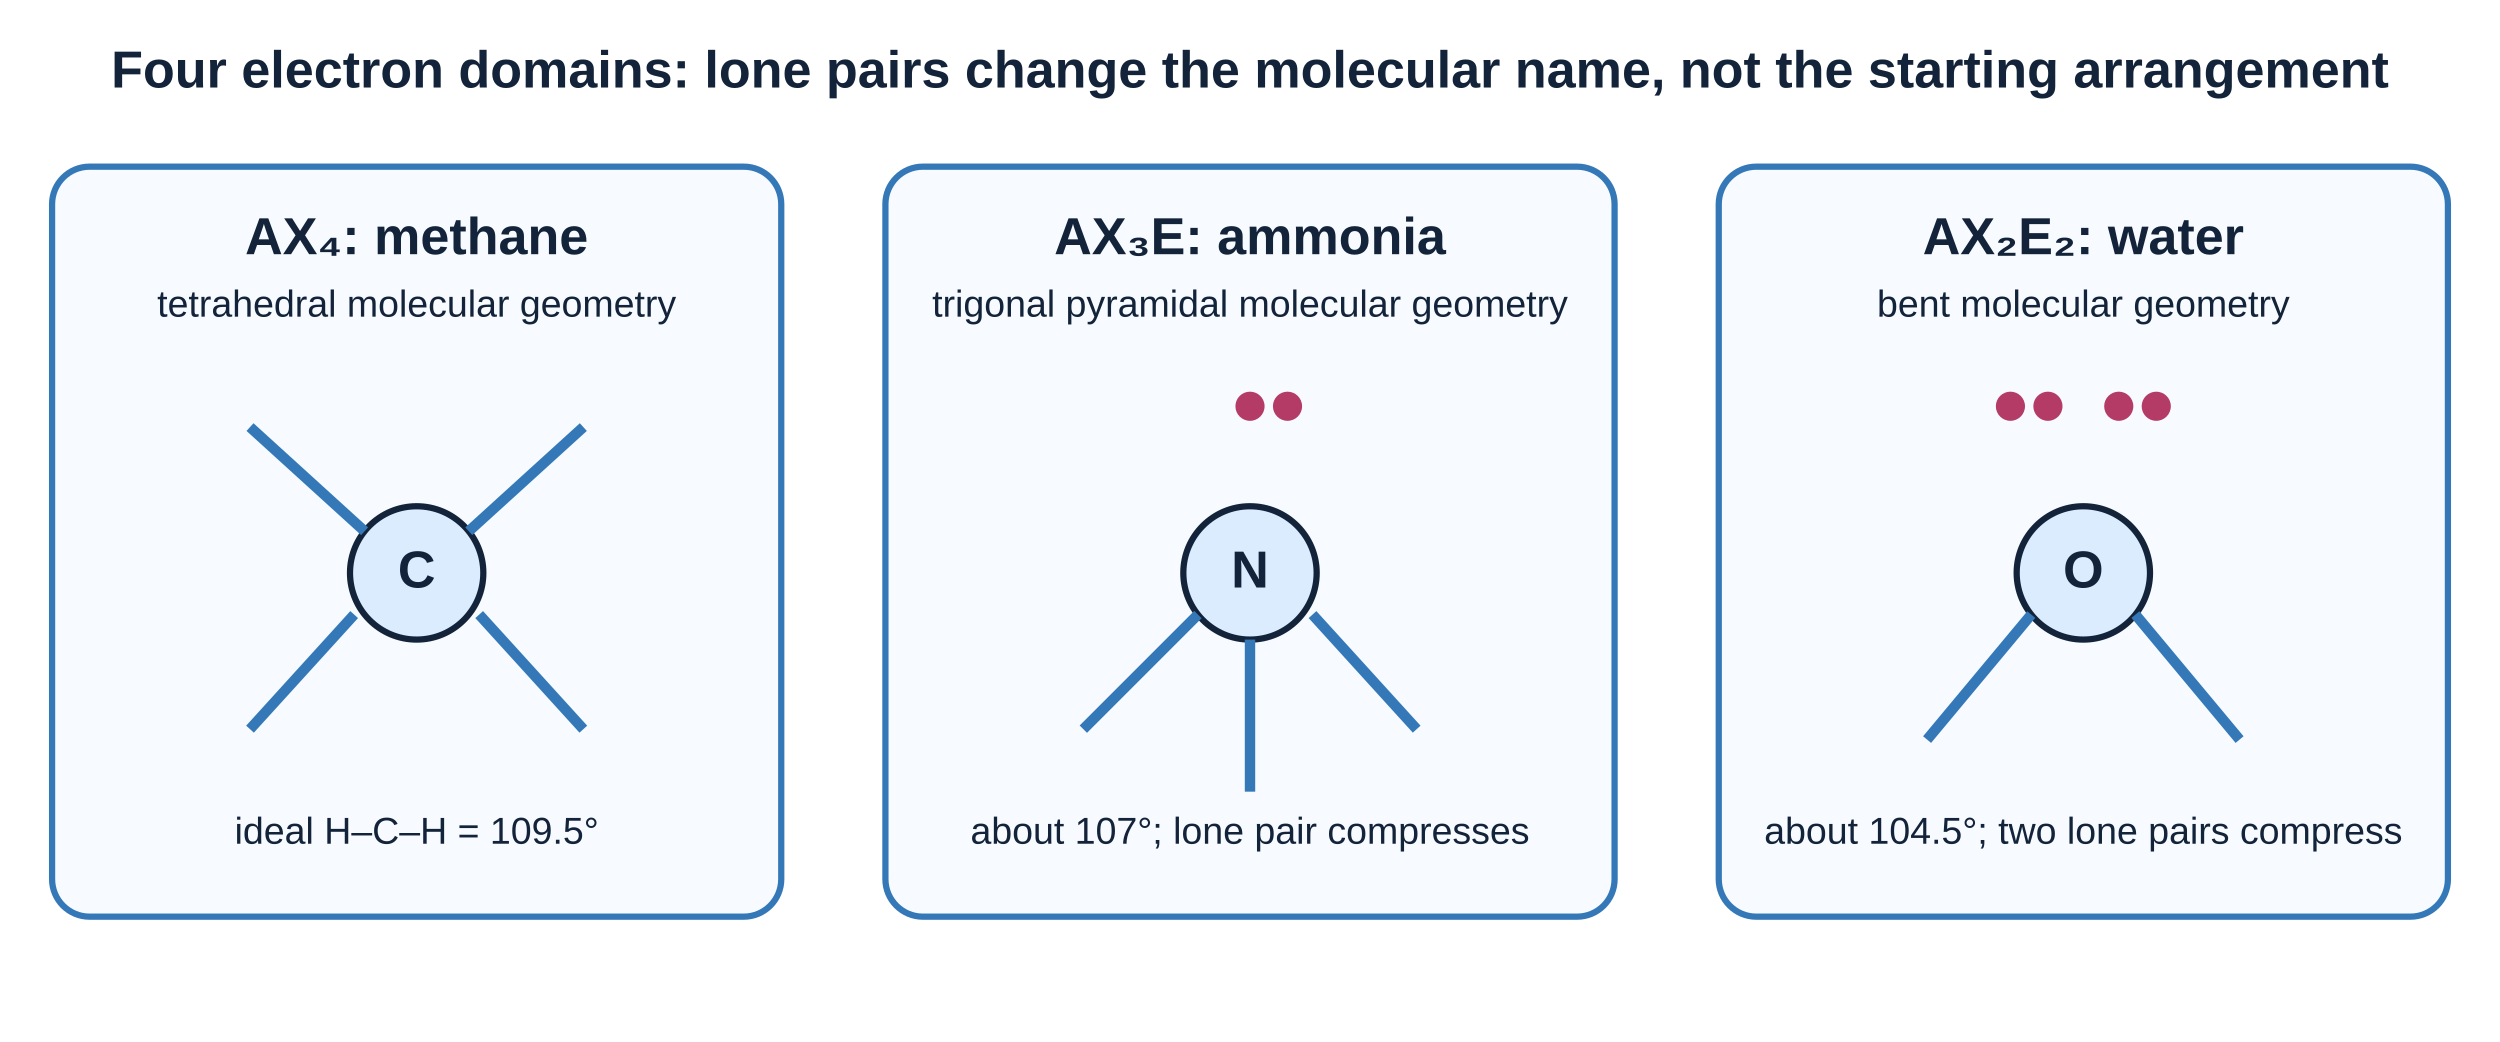
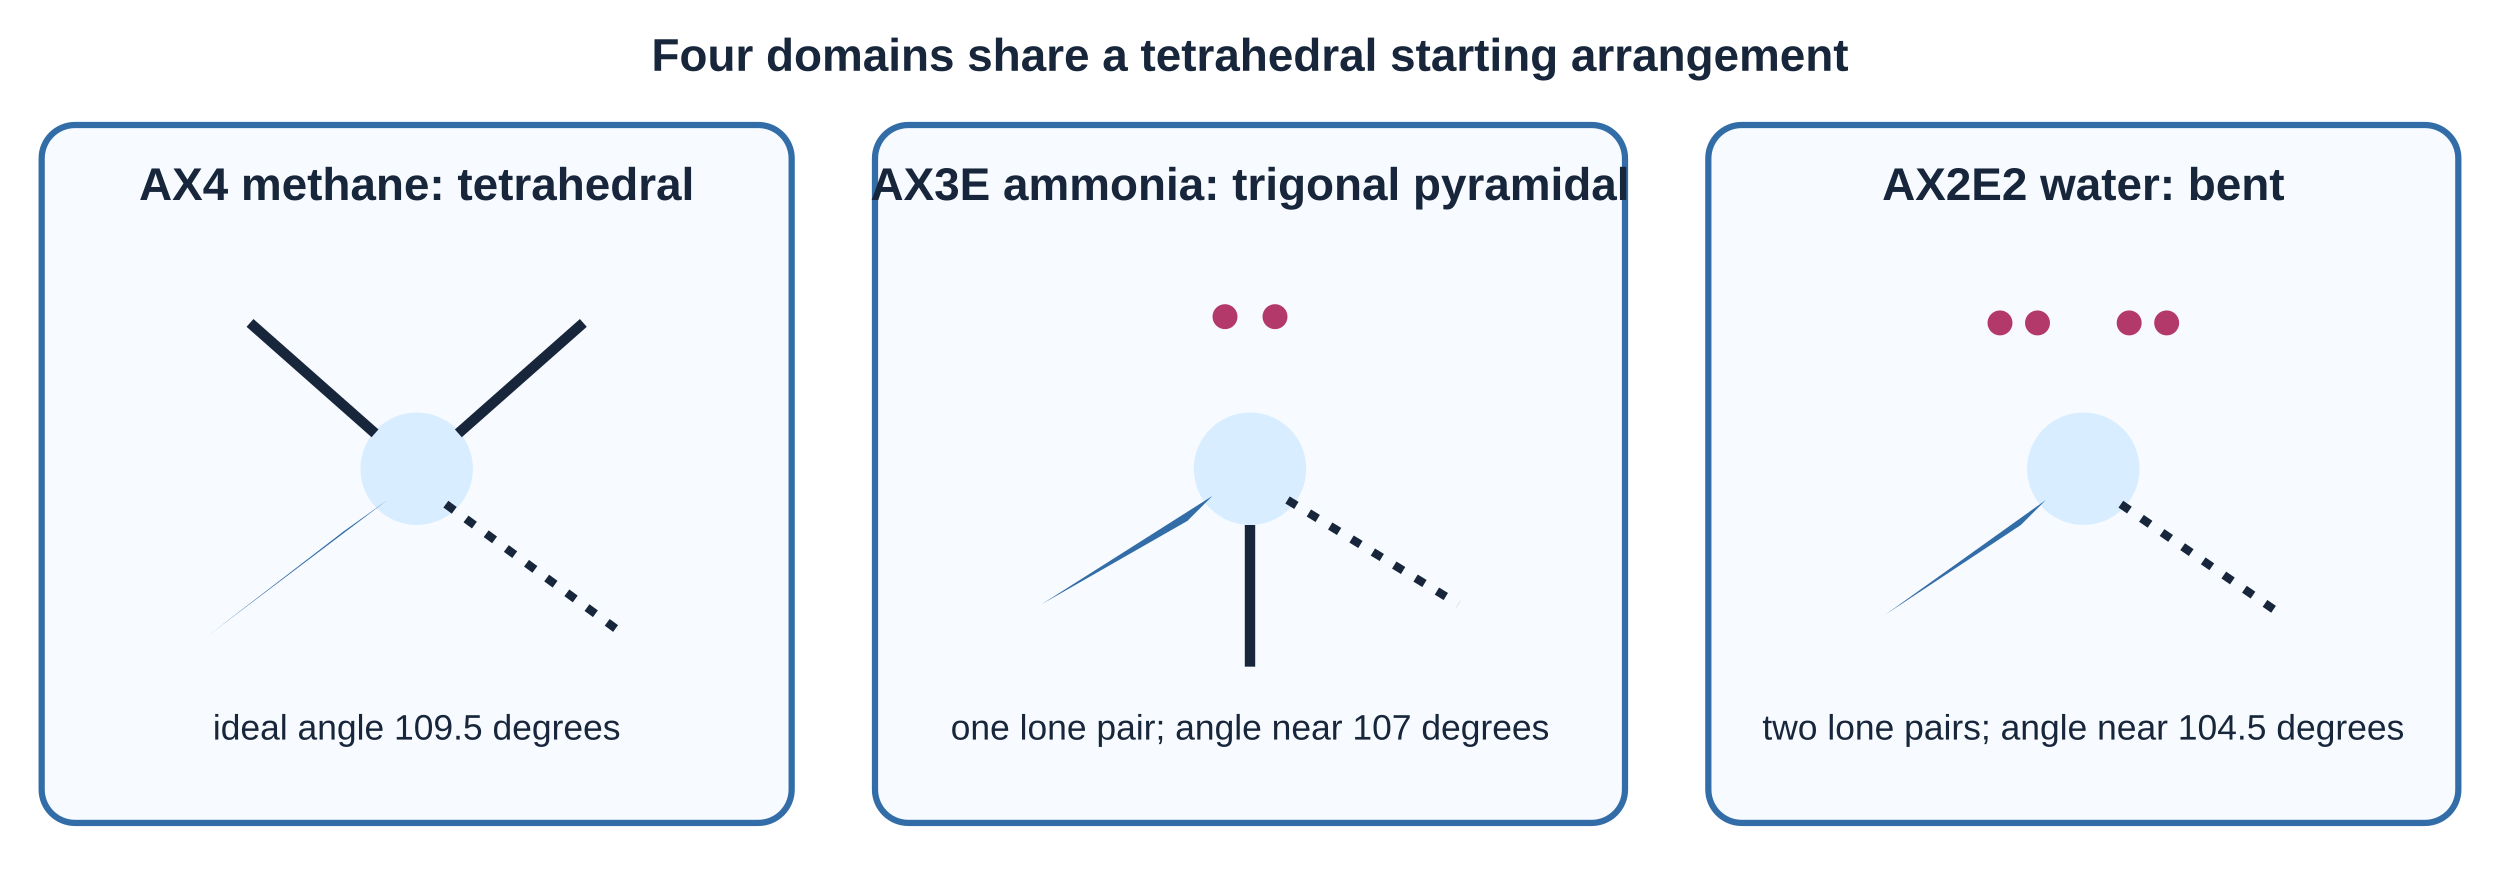
- <svg xmlns="http://www.w3.org/2000/svg" width="1200" height="500" viewBox="0 0 1200 500" role="img" aria-labelledby="title desc">
-   <style>text{font-family:Arial,sans-serif;fill:#13233a}.h{font-size:25px;font-weight:bold}.b{font-size:18px}.atom{fill:#dcecff;stroke:#13233a;stroke-width:3}.bond{stroke:#3478b8;stroke-width:5}.lp{fill:#b43b66}.card{fill:#f7fbff;stroke:#3478b8;stroke-width:3}</style>
-   <text x="600" y="42" text-anchor="middle" class="h">Four electron domains: lone pairs change the molecular name, not the starting arrangement</text>
-   <g transform="translate(25,80)">
-     <rect width="350" height="360" rx="18" class="card" />
-     <text x="175" y="42" text-anchor="middle" class="h">AX₄: methane</text>
-     <text x="175" y="72" text-anchor="middle" class="b">tetrahedral molecular geometry</text>
-     <circle cx="175" cy="195" r="32" class="atom" />
-     <text x="175" y="202" text-anchor="middle" class="h">C</text>
-     <line x1="150" y1="175" x2="95" y2="125" class="bond" />
-     <line x1="200" y1="175" x2="255" y2="125" class="bond" />
-     <line x1="145" y1="215" x2="95" y2="270" class="bond" />
-     <line x1="205" y1="215" x2="255" y2="270" class="bond" />
-     <text x="175" y="325" text-anchor="middle" class="b">ideal H–C–H = 109.5°</text>
+ <svg xmlns="http://www.w3.org/2000/svg" width="1200" height="430" viewBox="0 0 1200 430" role="img" aria-labelledby="t d">
+   <style>.card{fill:#f7fbff;stroke:#326da8;stroke-width:3}.h{font:700 22px Arial;fill:#17263b}.b{font:17px Arial;fill:#17263b}.bond{stroke:#17263b;stroke-width:5}.dash{stroke:#17263b;stroke-width:4;stroke-dasharray:5 7}.lp{fill:#b23969}.wedge{fill:#326da8}</style>
+   <text x="600" y="34" text-anchor="middle" class="h">Four domains share a tetrahedral starting arrangement</text>
+   <g transform="translate(20 60)">
+     <rect class="card" width="360" height="335" rx="16" />
+     <text x="180" y="36" text-anchor="middle" class="h">AX4 methane: tetrahedral</text>
+     <circle cx="180" cy="165" r="27" fill="#d8edff" />
+     <line x1="160" y1="148" x2="100" y2="95" class="bond" />
+     <line x1="200" y1="148" x2="260" y2="95" class="bond" />
+     <path d="M166 180L80 245L145 195Z" class="wedge" />
+     <line x1="194" y1="182" x2="280" y2="245" class="dash" />
+     <text x="180" y="295" text-anchor="middle" class="b">ideal angle 109.5 degrees</text>
  </g>
-   <g transform="translate(425,80)">
-     <rect width="350" height="360" rx="18" class="card" />
-     <text x="175" y="42" text-anchor="middle" class="h">AX₃E: ammonia</text>
-     <text x="175" y="72" text-anchor="middle" class="b">trigonal pyramidal molecular geometry</text>
-     <circle cx="175" cy="195" r="32" class="atom" />
-     <text x="175" y="202" text-anchor="middle" class="h">N</text>
-     <circle cx="175" cy="115" r="7" class="lp" />
-     <circle cx="193" cy="115" r="7" class="lp" />
-     <line x1="150" y1="215" x2="95" y2="270" class="bond" />
-     <line x1="205" y1="215" x2="255" y2="270" class="bond" />
-     <line x1="175" y1="227" x2="175" y2="300" class="bond" />
-     <text x="175" y="325" text-anchor="middle" class="b">about 107°; lone pair compresses</text>
+   <g transform="translate(420 60)">
+     <rect class="card" width="360" height="335" rx="16" />
+     <text x="180" y="36" text-anchor="middle" class="h">AX3E ammonia: trigonal pyramidal</text>
+     <circle cx="180" cy="165" r="27" fill="#d8edff" />
+     <circle cx="168" cy="92" r="6" class="lp" />
+     <circle cx="192" cy="92" r="6" class="lp" />
+     <line x1="180" y1="192" x2="180" y2="260" class="bond" />
+     <path d="M162 178L80 230L150 190Z" class="wedge" />
+     <line x1="198" y1="180" x2="280" y2="230" class="dash" />
+     <text x="180" y="295" text-anchor="middle" class="b">one lone pair; angle near 107 degrees</text>
  </g>
-   <g transform="translate(825,80)">
-     <rect width="350" height="360" rx="18" class="card" />
-     <text x="175" y="42" text-anchor="middle" class="h">AX₂E₂: water</text>
-     <text x="175" y="72" text-anchor="middle" class="b">bent molecular geometry</text>
-     <circle cx="175" cy="195" r="32" class="atom" />
-     <text x="175" y="202" text-anchor="middle" class="h">O</text>
-     <circle cx="140" cy="115" r="7" class="lp" />
-     <circle cx="158" cy="115" r="7" class="lp" />
-     <circle cx="192" cy="115" r="7" class="lp" />
-     <circle cx="210" cy="115" r="7" class="lp" />
-     <line x1="150" y1="215" x2="100" y2="275" class="bond" />
-     <line x1="200" y1="215" x2="250" y2="275" class="bond" />
-     <text x="175" y="325" text-anchor="middle" class="b">about 104.5°; two lone pairs compress</text>
+   <g transform="translate(820 60)">
+     <rect class="card" width="360" height="335" rx="16" />
+     <text x="180" y="36" text-anchor="middle" class="h">AX2E2 water: bent</text>
+     <circle cx="180" cy="165" r="27" fill="#d8edff" />
+     <circle cx="140" cy="95" r="6" class="lp" />
+     <circle cx="158" cy="95" r="6" class="lp" />
+     <circle cx="202" cy="95" r="6" class="lp" />
+     <circle cx="220" cy="95" r="6" class="lp" />
+     <path d="M162 180L85 235L150 192Z" class="wedge" />
+     <line x1="198" y1="182" x2="275" y2="235" class="dash" />
+     <text x="180" y="295" text-anchor="middle" class="b">two lone pairs; angle near 104.5 degrees</text>
  </g>
</svg>
